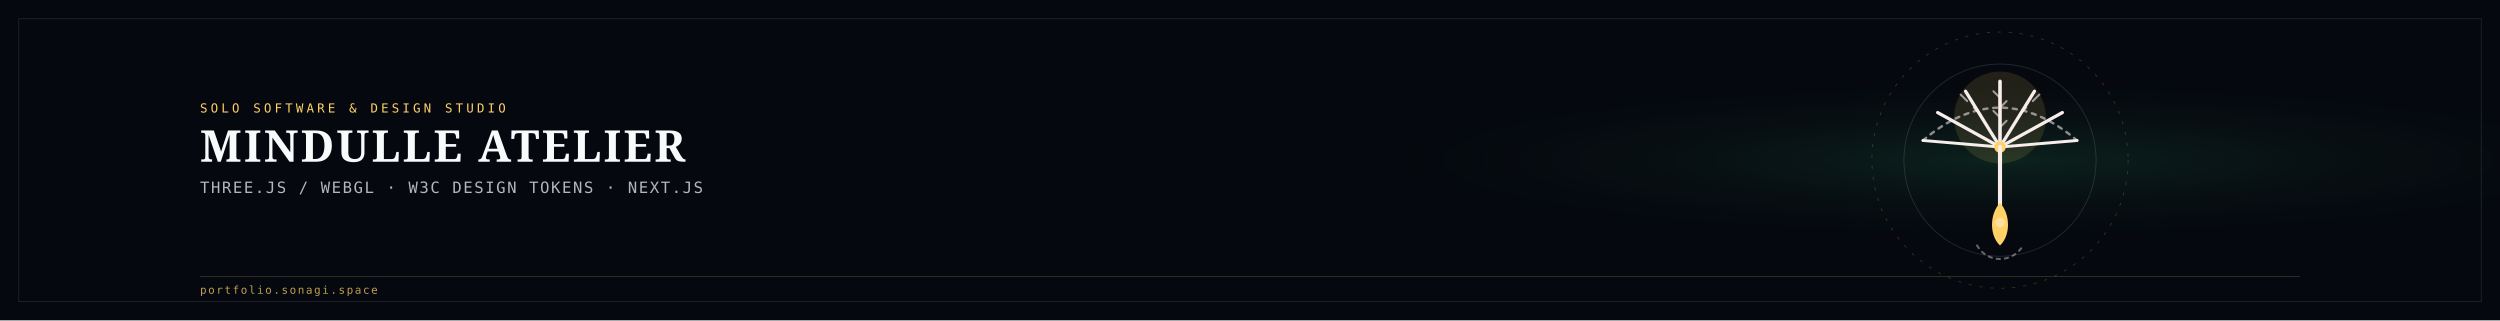
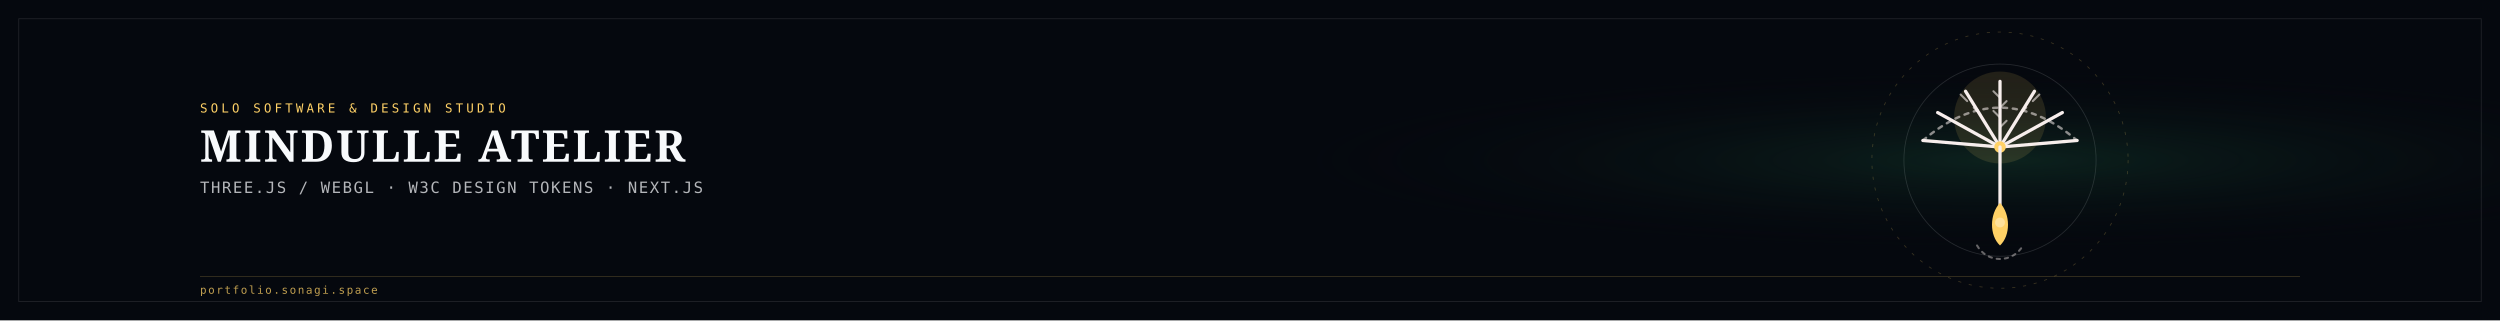
<svg xmlns="http://www.w3.org/2000/svg" viewBox="0 0 3200 410" width="3200" height="410" fill="none">
  <defs>
    <radialGradient id="bGlow" cx="80%" cy="50%" r="48%">
      <stop offset="0%" stop-color="#103026" stop-opacity="0.65" />
      <stop offset="60%" stop-color="#05080E" stop-opacity="0" />
    </radialGradient>
  </defs>
  <rect width="3200" height="410" fill="#05080E" />
  <rect width="3200" height="410" fill="url(#bGlow)" />
  <rect x="24" y="24" width="3152" height="362" stroke="rgba(255,255,255,0.12)" stroke-width="1" />
  <line x1="256" y1="354" x2="2944" y2="354" stroke="rgba(255,209,102,0.22)" stroke-width="1" />
  <circle cx="2560" cy="205" r="164" stroke="rgba(255,209,102,0.22)" stroke-width="1" stroke-dasharray="4 10" />
  <circle cx="2560" cy="205" r="123" stroke="rgba(248,250,252,0.14)" stroke-width="1" />
  <g transform="translate(2434, 79) scale(2.1)">
    <circle cx="60" cy="34" r="28" fill="rgba(255,209,102,0.12)" />
-     <line x1="60" y1="52" x2="60" y2="12" stroke="#F7EEEC" stroke-width="2.2" stroke-linecap="round" />
+     <line x1="60" y1="52" x2="60" y2="12" stroke="#F7EEEC" stroke-width="2" stroke-linecap="round" />
    <line x1="60" y1="52" x2="39" y2="18" stroke="#F7EEEC" stroke-width="2" stroke-linecap="round" />
    <line x1="60" y1="52" x2="81" y2="18" stroke="#F7EEEC" stroke-width="2" stroke-linecap="round" />
    <line x1="60" y1="52" x2="22" y2="31" stroke="#F7EEEC" stroke-width="2" stroke-linecap="round" />
    <line x1="60" y1="52" x2="98" y2="31" stroke="#F7EEEC" stroke-width="2" stroke-linecap="round" />
-     <line x1="60" y1="52" x2="13" y2="48" stroke="#F7EEEC" stroke-width="1.8" stroke-linecap="round" />
-     <line x1="60" y1="52" x2="107" y2="48" stroke="#F7EEEC" stroke-width="1.8" stroke-linecap="round" />
+     <line x1="60" y1="52" x2="13" y2="48" stroke="#F7EEEC" stroke-width="2" stroke-linecap="round" />
+     <line x1="60" y1="52" x2="107" y2="48" stroke="#F7EEEC" stroke-width="2" stroke-linecap="round" />
    <path d="M 60 22 L 56 18 M 60 28 L 64 24 M 60 34 L 56 30 M 60 40 L 64 36 M 48 32 L 44 28 M 40 24 L 36 20 M 72 32 L 76 28 M 80 24 L 84 20" stroke="#F7EEEC" stroke-width="1.25" stroke-linecap="round" opacity="0.6" />
    <path d="M 13 48 Q 60 8 107 48" stroke="#F7EEEC" stroke-width="1.5" stroke-linecap="round" stroke-dasharray="2.5 3.5" opacity="0.55" />
    <circle cx="60" cy="52" r="3.5" fill="#FFD166" />
-     <line x1="60" y1="52" x2="60" y2="87" stroke="#F7EEEC" stroke-width="2.5" stroke-linecap="round" />
+     <line x1="60" y1="52" x2="60" y2="87" stroke="#F7EEEC" stroke-width="2" stroke-linecap="round" />
    <path d="M 60 86 C 53.5 93, 53.5 106, 60 112 C 66.5 106, 66.5 93, 60 86 Z" fill="#FFD166" />
    <circle cx="60" cy="98" r="3" fill="#FFFFFF" opacity="0.35" />
    <path d="M 46 112 A 16 16 0 0 0 74 112" stroke="#F7EEEC" stroke-width="1.25" stroke-linecap="round" stroke-dasharray="2 3" opacity="0.4" />
  </g>
  <text x="256" y="144" fill="#FFD166" font-family="JetBrains Mono, ui-monospace, monospace" font-size="16" letter-spacing="4">SOLO SOFTWARE &amp; DESIGN STUDIO</text>
  <text x="256" y="207" fill="#F8FAFC" font-family="Cormorant Garamond, Georgia, serif" font-size="56" font-weight="600" letter-spacing="3">MINDULLE ATELIER</text>
  <text x="256" y="247" fill="rgba(248,250,252,0.72)" font-family="JetBrains Mono, ui-monospace, monospace" font-size="20" letter-spacing="2">THREE.JS / WEBGL · W3C DESIGN TOKENS · NEXT.JS</text>
  <text x="256" y="376" fill="rgba(255,209,102,0.75)" font-family="JetBrains Mono, ui-monospace, monospace" font-size="14" letter-spacing="2">portfolio.sonagi.space</text>
</svg>
